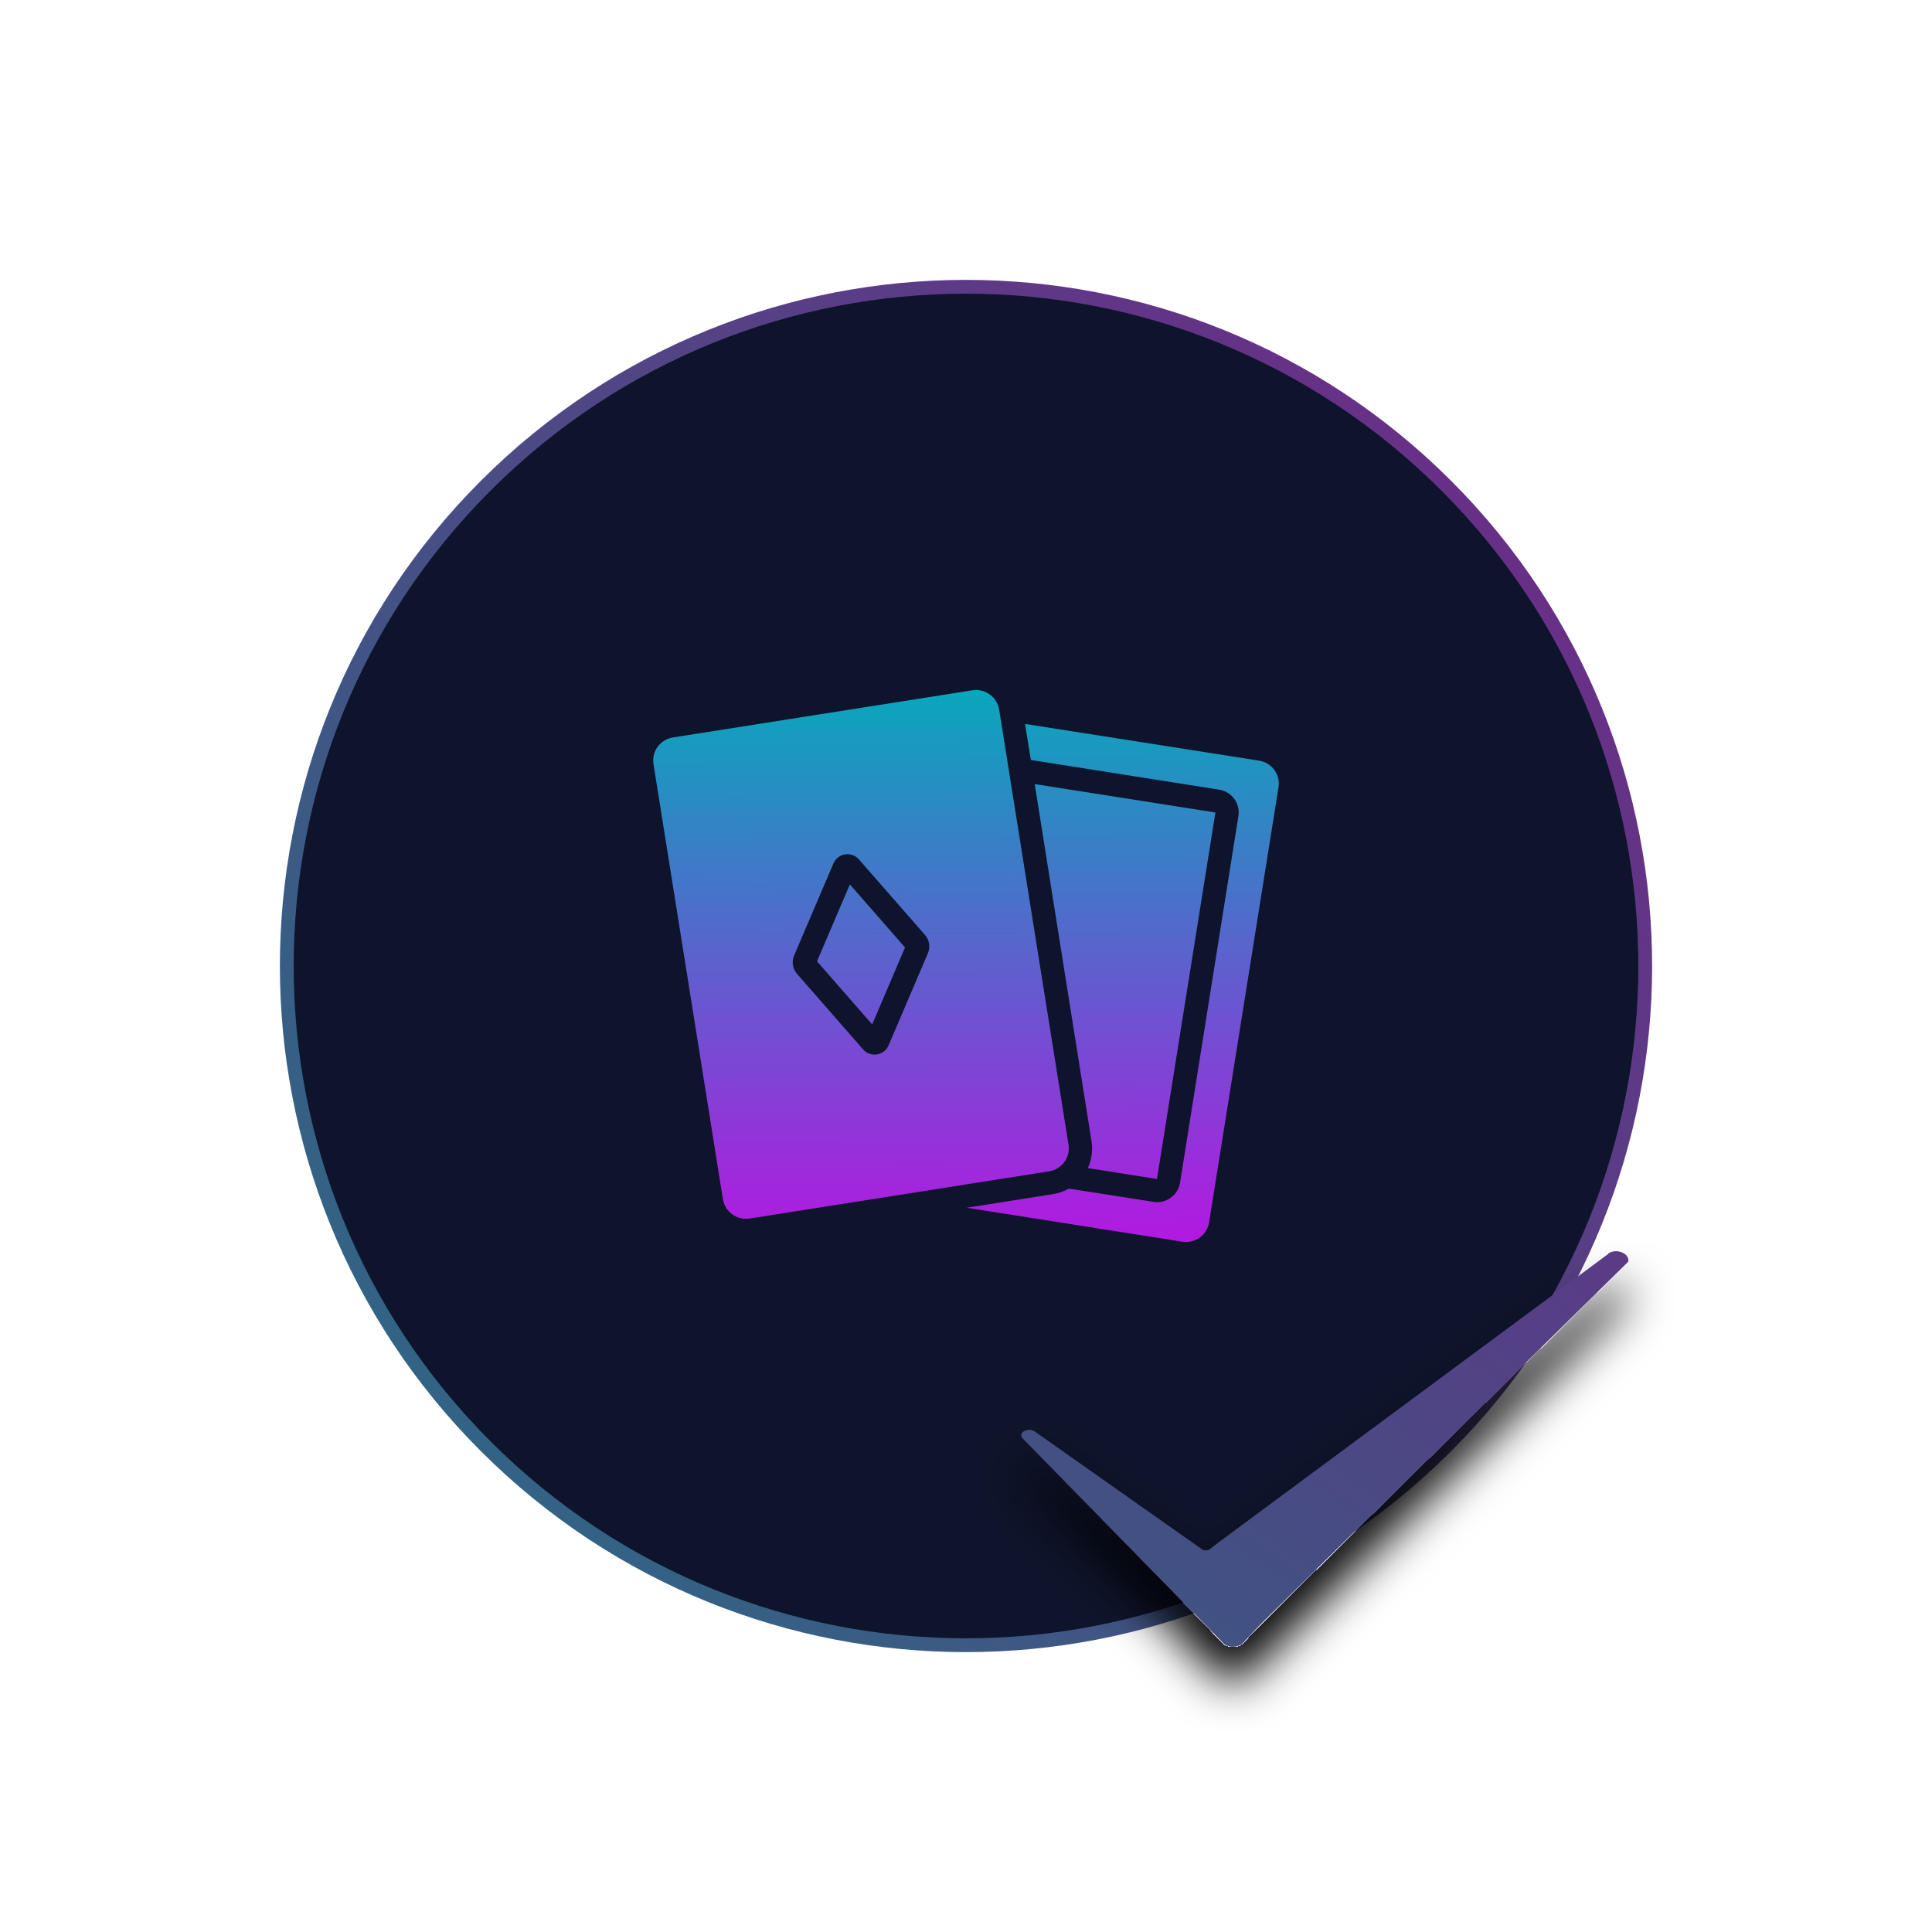
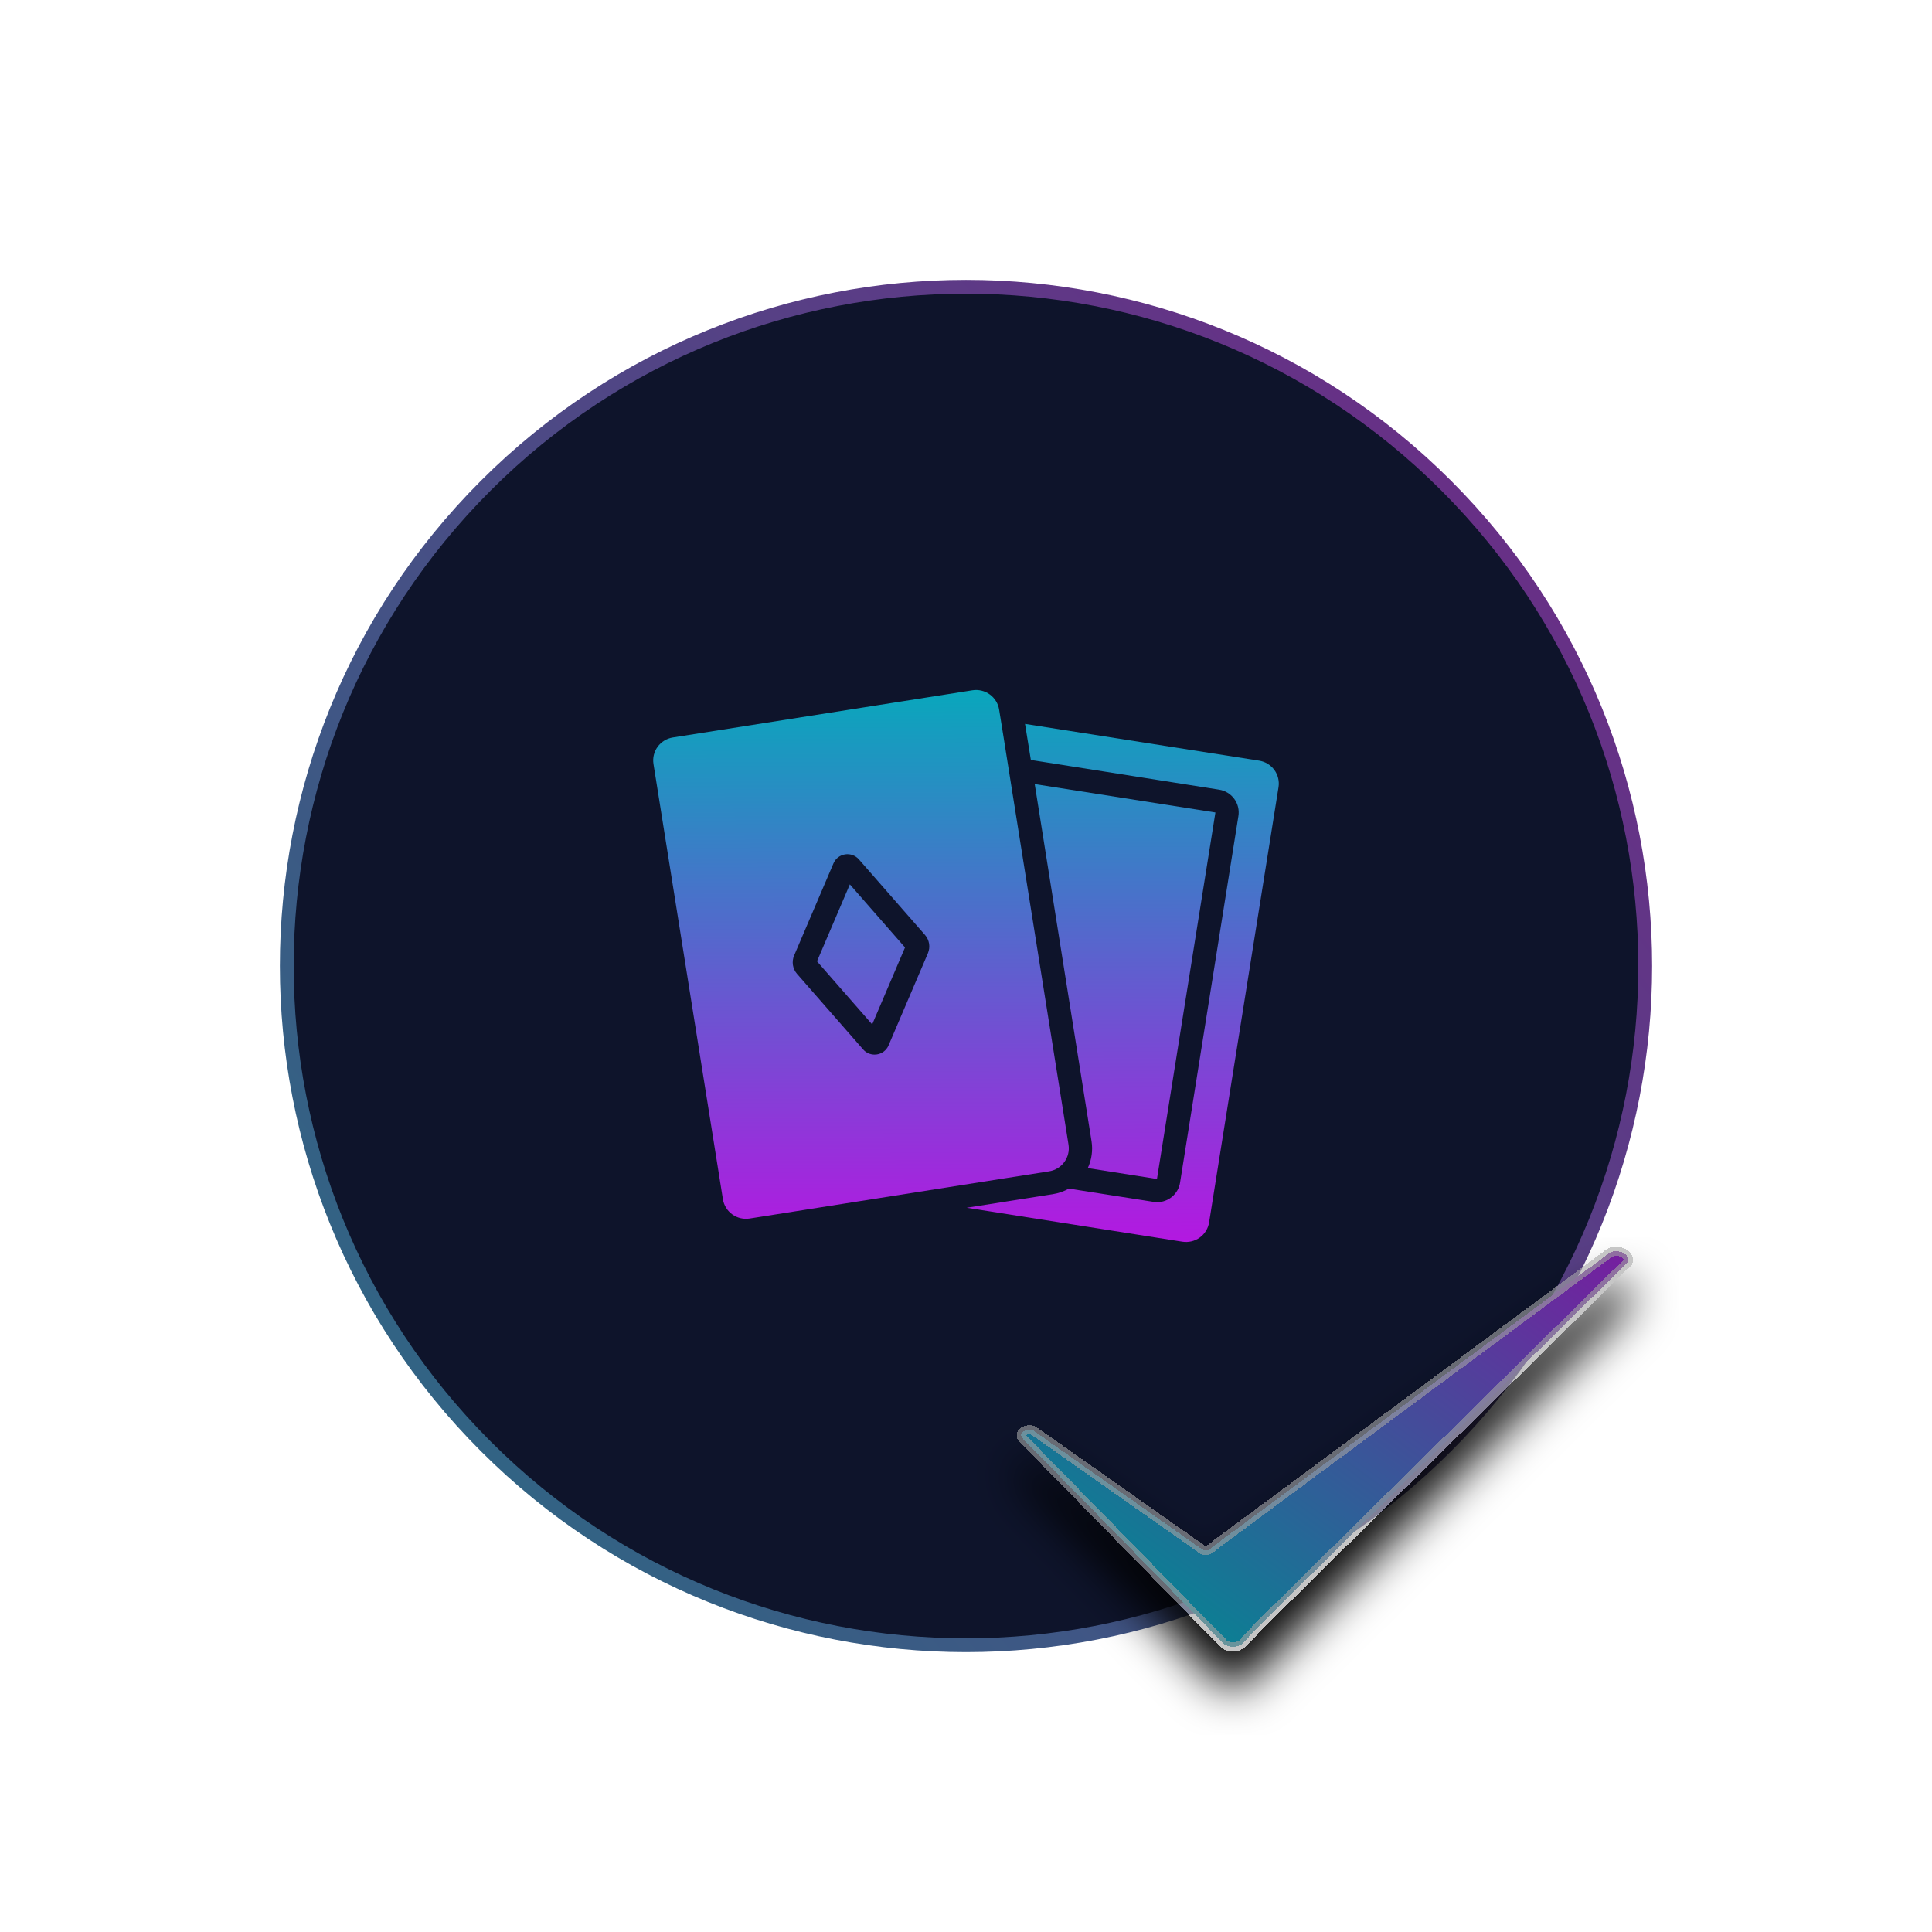
<svg xmlns="http://www.w3.org/2000/svg" width="210" height="210" viewBox="0 0 210 210" fill="none">
  <path d="M52.795 157.204C23.964 128.373 23.964 81.627 52.795 52.795C81.627 23.964 128.373 23.964 157.204 52.795C186.036 81.627 186.036 128.373 157.204 157.204C128.373 186.036 81.627 186.036 52.795 157.204Z" fill="#0E142B" stroke="url(#paint0_linear_154_37)" stroke-width="1.5" />
  <path d="M136.864 82.681L111.416 78.686L112.05 82.605L132.502 85.832C133.169 85.933 133.766 86.295 134.162 86.837C134.557 87.38 134.718 88.057 134.607 88.718L128.268 128.542C128.175 129.135 127.873 129.675 127.415 130.066C126.957 130.457 126.373 130.672 125.77 130.672C125.634 130.672 125.498 130.659 125.364 130.634L116.184 129.197C115.641 129.499 115.049 129.704 114.434 129.802L105.076 131.277L128.521 134.969C129.187 135.073 129.867 134.91 130.412 134.515C130.956 134.12 131.32 133.527 131.425 132.865L138.969 85.567C139.074 84.907 138.912 84.232 138.517 83.691C138.122 83.15 137.528 82.787 136.864 82.681Z" fill="url(#paint1_linear_154_37)" />
  <path d="M132.11 88.314L125.757 128.151L118.238 126.967C118.661 126.053 118.802 125.036 118.644 124.043L112.469 85.227L132.11 88.314Z" fill="url(#paint2_linear_154_37)" />
  <path d="M88.804 104.493L94.802 111.349L98.372 102.986L92.375 96.13L88.804 104.493Z" fill="url(#paint3_linear_154_37)" />
  <path d="M116.145 124.433C109.784 84.644 109.042 79.771 108.601 77.135C108.496 76.473 108.132 75.88 107.588 75.485C107.043 75.09 106.363 74.927 105.697 75.031L73.136 80.16C72.472 80.266 71.878 80.629 71.483 81.17C71.088 81.711 70.926 82.386 71.031 83.046L78.576 130.344C78.68 131.006 79.044 131.599 79.588 131.994C80.133 132.389 80.813 132.552 81.479 132.448C116.785 126.886 109.644 128.007 114.04 127.319C114.703 127.211 115.296 126.847 115.69 126.307C116.084 125.766 116.248 125.093 116.145 124.433ZM100.864 103.604L96.581 113.633C96.359 114.155 95.881 114.526 95.317 114.612C95.232 114.625 95.145 114.632 95.059 114.631C94.582 114.632 94.129 114.426 93.818 114.068L86.629 105.849C86.397 105.582 86.245 105.255 86.189 104.906C86.133 104.558 86.175 104.201 86.312 103.875L90.595 93.846C90.817 93.325 91.294 92.955 91.856 92.867C92.418 92.779 92.986 92.986 93.359 93.413L100.547 101.63C100.779 101.897 100.931 102.223 100.987 102.572C101.043 102.921 101 103.278 100.864 103.604Z" fill="url(#paint4_linear_154_37)" />
  <g filter="url(#filter0_d_154_37)">
-     <path d="M174.991 136.147C174.883 136.198 174.803 136.258 174.764 136.327L159.16 147.878L156.544 149.815L132.379 167.704C132.132 167.887 131.747 168.198 131.507 168.386C131.323 168.531 131.01 168.568 130.766 168.465C130.724 168.447 130.687 168.425 130.653 168.401L112.472 155.596C111.804 155.126 110.689 155.657 111.082 156.262C111.088 156.272 111.095 156.281 111.102 156.291L133.022 178.67C133.067 178.733 133.175 178.798 133.32 178.862C133.96 179.141 134.763 178.974 135.144 178.561C135.883 177.76 136.617 176.956 137.406 176.179L160.25 153.649L176.977 137.152C177.187 136.36 175.937 135.695 174.99 136.147L174.991 136.147Z" fill="url(#paint5_linear_154_37)" />
+     <path d="M174.991 136.147C174.883 136.198 174.803 136.258 174.764 136.327L159.16 147.878L156.544 149.815L132.379 167.704C132.132 167.887 131.747 168.198 131.507 168.386C131.323 168.531 131.01 168.568 130.766 168.465C130.724 168.447 130.687 168.425 130.653 168.401L112.472 155.596C111.804 155.126 110.689 155.657 111.082 156.262C111.088 156.272 111.095 156.281 111.102 156.291L133.022 178.67C133.067 178.733 133.175 178.798 133.32 178.862C133.96 179.141 134.763 178.974 135.144 178.561C135.883 177.76 136.617 176.956 137.406 176.179L160.25 153.649L176.977 137.152C177.187 136.36 175.937 135.695 174.99 136.147L174.991 136.147Z" fill="url(#paint5_linear_154_37)" shape-rendering="crispEdges" />
+     <path d="M174.991 136.147C174.883 136.198 174.803 136.258 174.764 136.327L159.16 147.878L156.544 149.815L132.379 167.704C132.132 167.887 131.747 168.198 131.507 168.386C131.323 168.531 131.01 168.568 130.766 168.465C130.724 168.447 130.687 168.425 130.653 168.401L112.472 155.596C111.804 155.126 110.689 155.657 111.082 156.262C111.088 156.272 111.095 156.281 111.102 156.291L133.022 178.67C133.067 178.733 133.175 178.798 133.32 178.862C133.96 179.141 134.763 178.974 135.144 178.561C135.883 177.76 136.617 176.956 137.406 176.179L160.25 153.649L176.977 137.152C177.187 136.36 175.937 135.695 174.99 136.147L174.991 136.147Z" stroke="#A3A3A3" stroke-opacity="0.61" shape-rendering="crispEdges" />
  </g>
  <defs>
-     <filter id="filter0_d_154_37" x="106" y="135" width="76" height="53" filterUnits="userSpaceOnUse" color-interpolation-filters="sRGB">
+     <filter id="filter0_d_154_37" x="105.5" y="134.5" width="77.002" height="54" filterUnits="userSpaceOnUse" color-interpolation-filters="sRGB">
      <feFlood flood-opacity="0" result="BackgroundImageFix" />
      <feColorMatrix in="SourceAlpha" type="matrix" values="0 0 0 0 0 0 0 0 0 0 0 0 0 0 0 0 0 0 127 0" result="hardAlpha" />
      <feOffset dy="4" />
      <feGaussianBlur stdDeviation="2.5" />
      <feComposite in2="hardAlpha" operator="out" />
      <feColorMatrix type="matrix" values="0 0 0 0 0 0 0 0 0 0 0 0 0 0 0 0 0 0 0.98 0" />
      <feBlend mode="normal" in2="BackgroundImageFix" result="effect1_dropShadow_154_37" />
      <feBlend mode="normal" in="SourceGraphic" in2="effect1_dropShadow_154_37" result="shape" />
    </filter>
    <linearGradient id="paint0_linear_154_37" x1="3.605" y1="217.146" x2="230.85" y2="31.155" gradientUnits="userSpaceOnUse">
      <stop stop-color="#177D83" />
      <stop offset="1" stop-color="#801887" />
    </linearGradient>
    <linearGradient id="paint1_linear_154_37" x1="105.154" y1="75" x2="105.365" y2="145.237" gradientUnits="userSpaceOnUse">
      <stop stop-color="#09A7BC" />
      <stop offset="1" stop-color="#D000E7" />
    </linearGradient>
    <linearGradient id="paint2_linear_154_37" x1="105.154" y1="75" x2="105.365" y2="145.237" gradientUnits="userSpaceOnUse">
      <stop stop-color="#09A7BC" />
      <stop offset="1" stop-color="#D000E7" />
    </linearGradient>
    <linearGradient id="paint3_linear_154_37" x1="105.154" y1="75" x2="105.365" y2="145.237" gradientUnits="userSpaceOnUse">
      <stop stop-color="#09A7BC" />
      <stop offset="1" stop-color="#D000E7" />
    </linearGradient>
    <linearGradient id="paint4_linear_154_37" x1="105.154" y1="75" x2="105.365" y2="145.237" gradientUnits="userSpaceOnUse">
      <stop stop-color="#09A7BC" />
      <stop offset="1" stop-color="#D000E7" />
    </linearGradient>
-     <linearGradient id="paint5_linear_154_37" x1="174.324" y1="137.654" x2="141.205" y2="184.012" gradientUnits="userSpaceOnUse">
-       <stop stop-color="#593C85" />
-       <stop offset="1" stop-color="#415283" />
+     <linearGradient id="paint5_linear_154_37" x1="179" y1="133.5" x2="141.739" y2="184.639" gradientUnits="userSpaceOnUse">
+       <stop stop-color="#7C19A0" />
+       <stop offset="1" stop-color="#0D7E94" />
    </linearGradient>
  </defs>
</svg>
